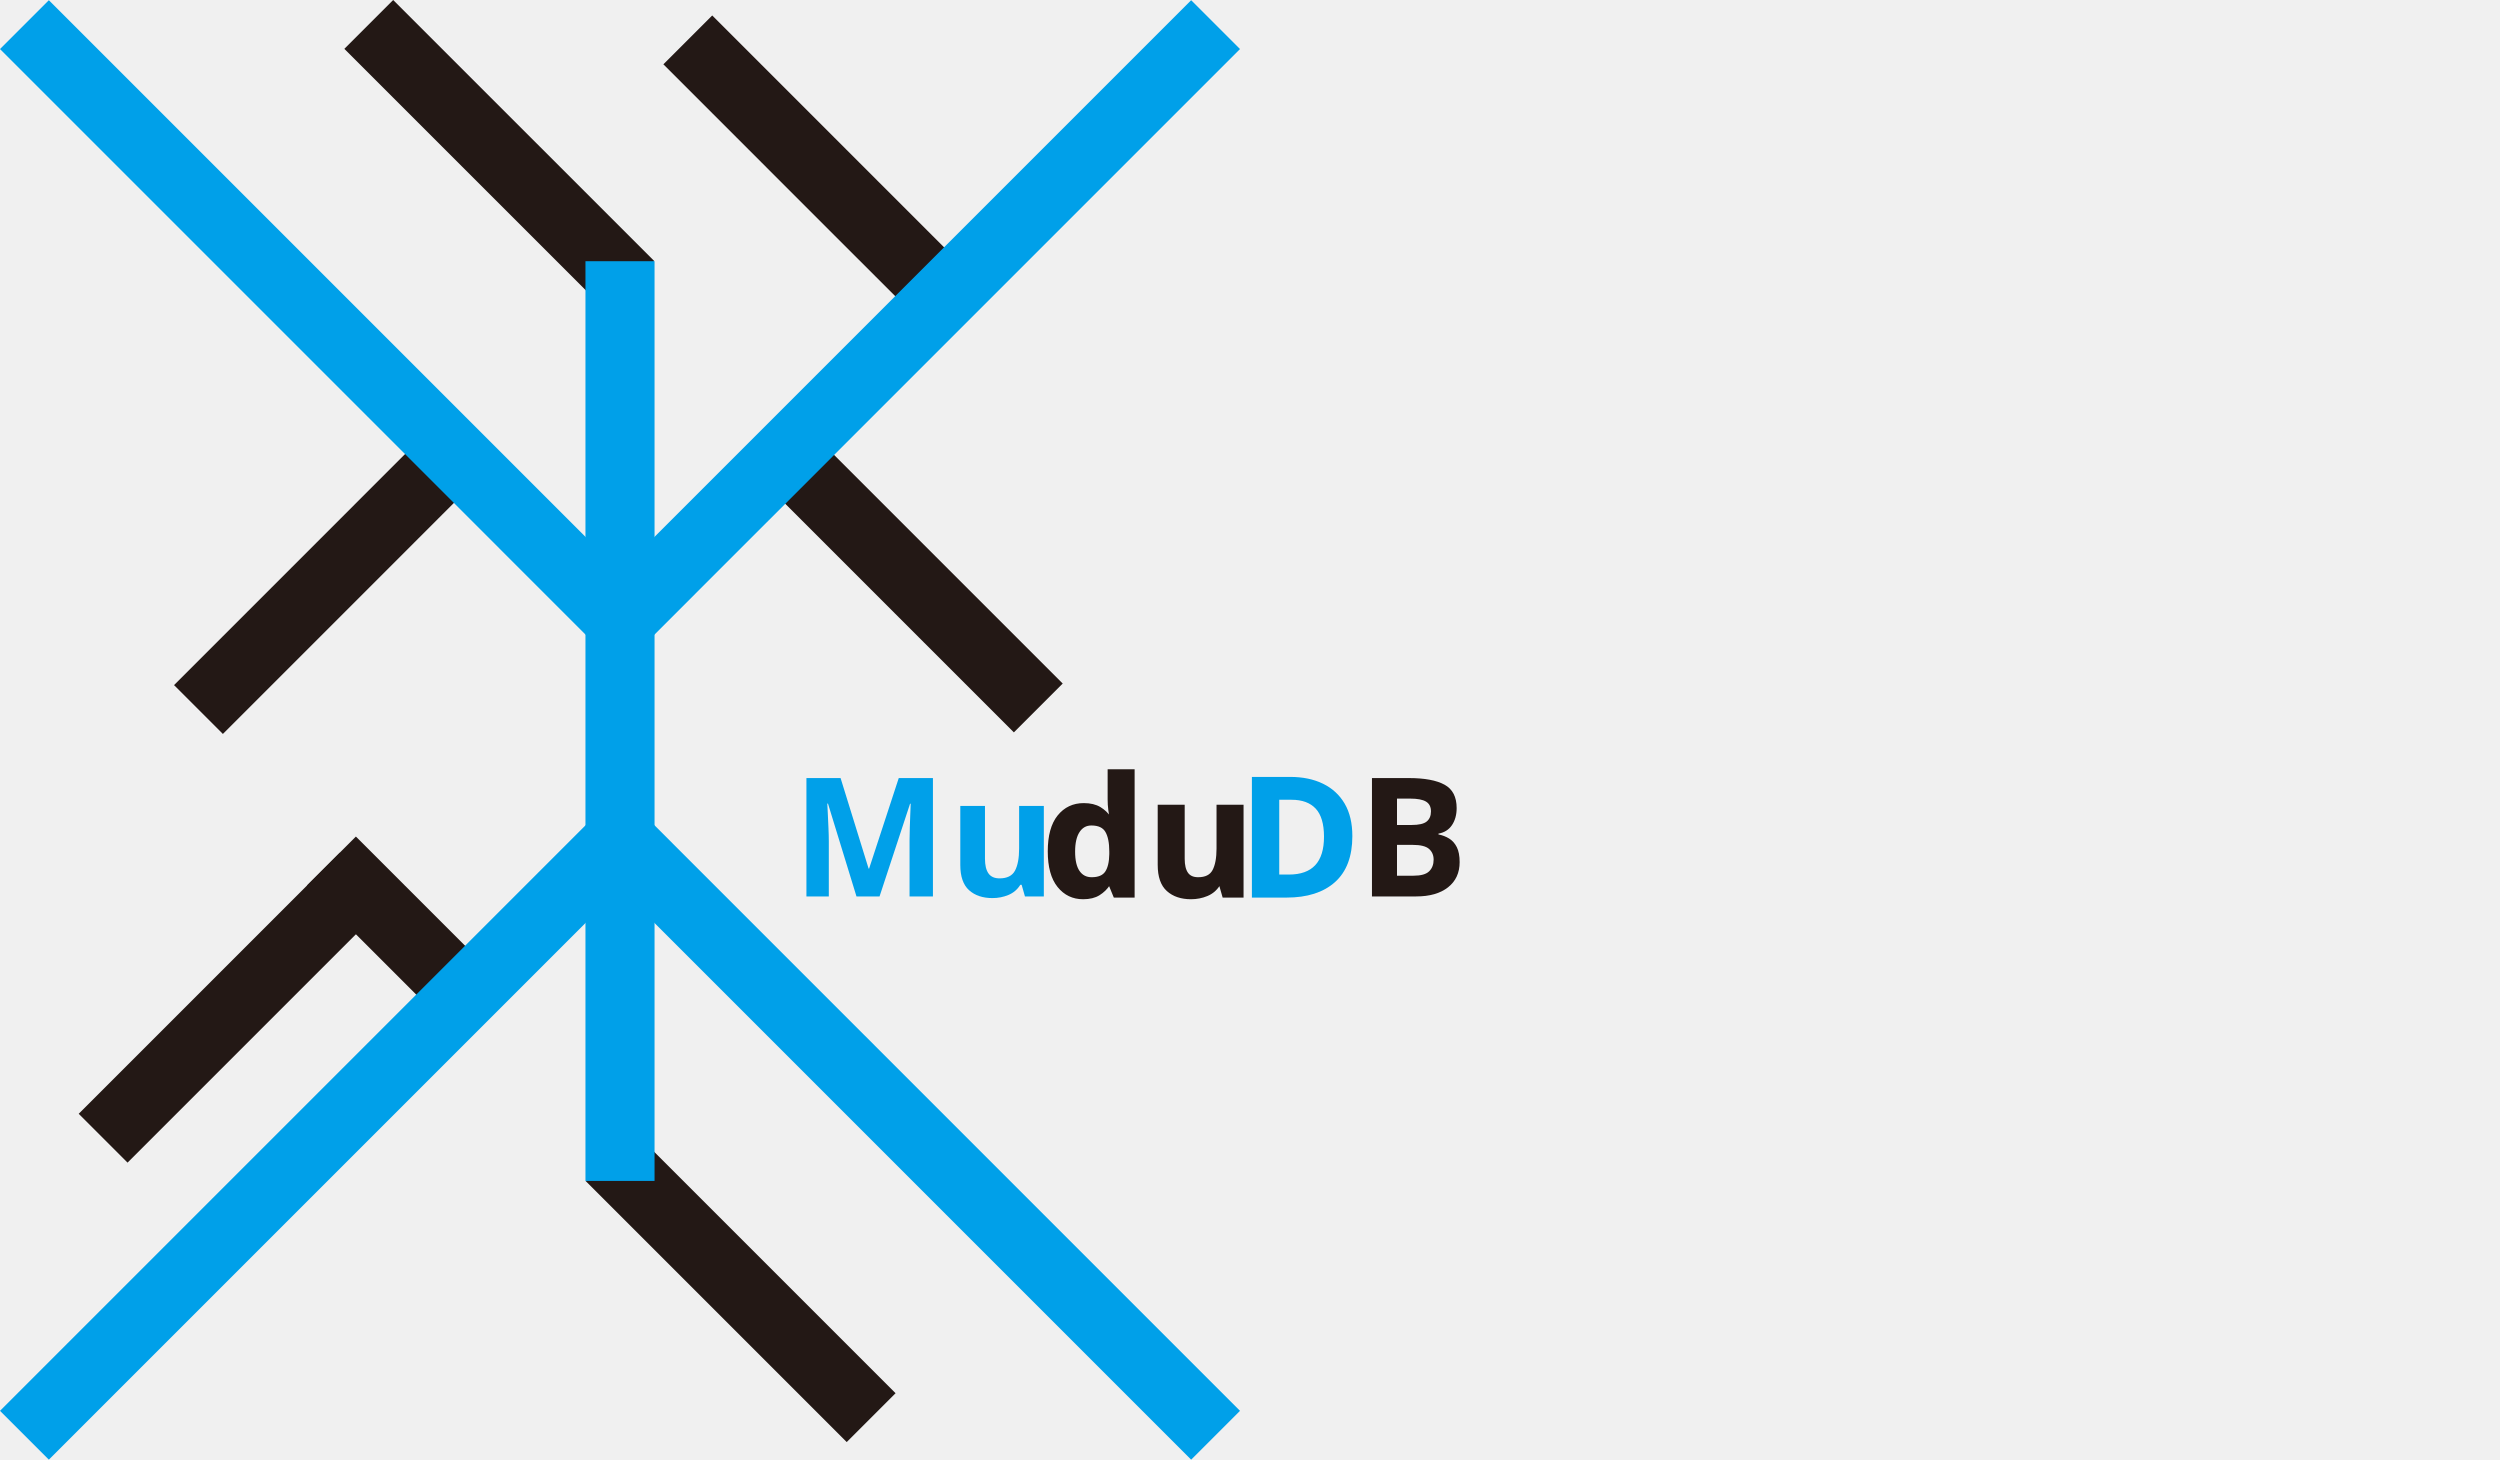
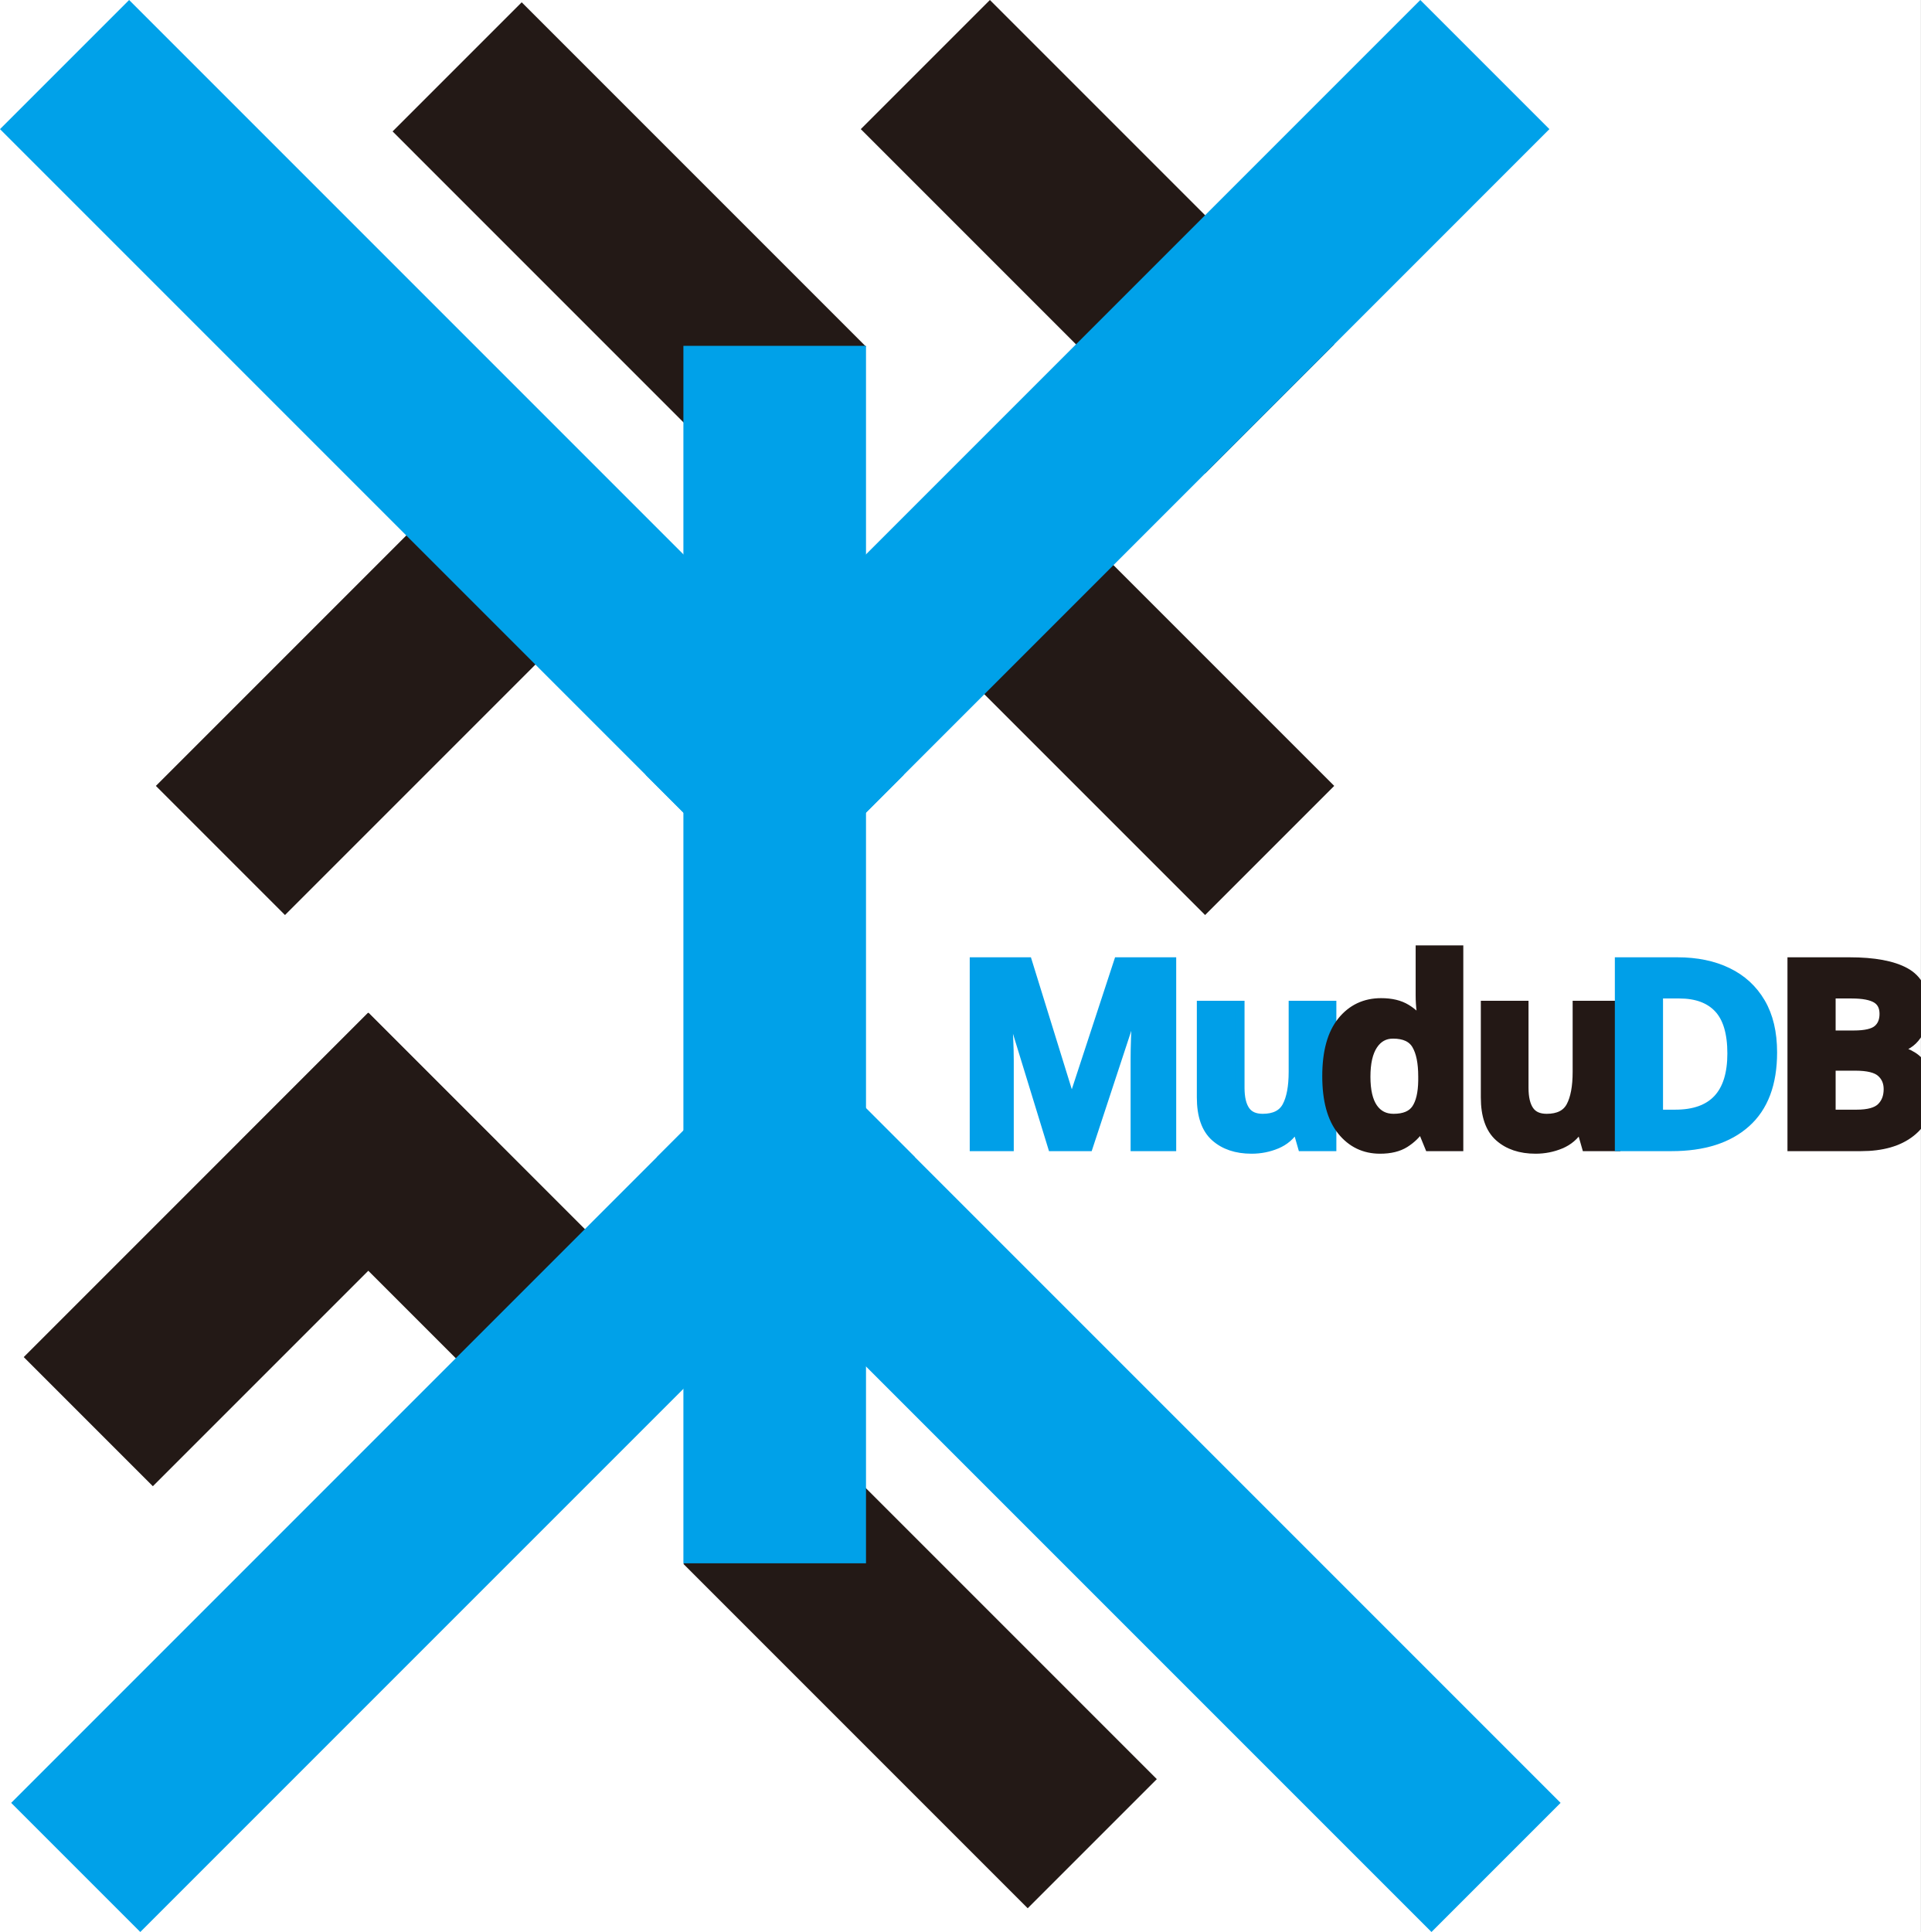
- <svg xmlns="http://www.w3.org/2000/svg" id="_图层_1" data-name="图层 1" viewBox="0 0 1085.72 633.91">
-   <defs>
-     <style>
-             .cls-1, .cls-2, .cls-3, .cls-4 {
-             stroke-miterlimit: 10;
-             }
- 
-             .cls-1, .cls-3 {
-             stroke: #00a0e9;
-             }
- 
-             .cls-1, .cls-3, .cls-5 {
-             fill: #00a0e9;
-             }
- 
-             .cls-2, .cls-4 {
-             stroke: #231815;
-             }
- 
-             .cls-2, .cls-4, .cls-6 {
-             fill: #231815;
-             }
- 
-             .cls-3, .cls-4 {
-             stroke-width: 30px;
-             }
- 
-             .cls-7 {
-             font-family: DengXian-Bold, DengXian;
-             font-size: 72px;
-             font-weight: 700;
-             }
-         </style>
-   </defs>
-   <polyline class="cls-4" points="298.7 17.32 341.22 59.84 371.07 89.7 383.51 102.13 399.08 117.7 412.09 130.71" />
-   <polyline class="cls-4" points="160.15 10.61 202.67 53.13 232.53 82.98 244.96 95.41 260.53 110.98 273.54 123.99" />
-   <polyline class="cls-4" points="86.19 308.14 128.71 265.62 158.56 235.77 170.99 223.33 186.56 207.76 199.57 194.75" />
-   <polyline class="cls-4" points="44.79 494.31 87.31 451.79 117.16 421.94 129.59 409.51 145.16 393.94 158.18 380.93" />
-   <polyline class="cls-4" points="143.95 373.91 166.28 396.24 181.95 411.91 188.48 418.44 196.66 426.62 203.49 433.45" />
-   <polyline class="cls-4" points="264.94 502.28 307.46 544.8 337.31 574.65 349.75 587.09 365.32 602.66 378.33 615.67" />
-   <polyline class="cls-4" points="337.53 194.07 380.05 236.59 409.9 266.45 422.34 278.88 437.91 294.45 450.92 307.46" />
-   <polyline class="cls-3" points="269.26 512.86 269.26 363.08 269.26 257.92 269.26 214.12 269.26 159.28 269.26 113.44" />
-   <polyline class="cls-3" points="265.72 265.82 170.06 170.15 102.89 102.98 74.92 75.01 39.88 39.97 10.61 10.7" />
-   <polyline class="cls-3" points="527.91 10.7 432.24 106.37 365.08 173.53 337.11 201.51 302.07 236.54 272.8 265.82" />
-   <polyline class="cls-3" points="527.91 623.31 432.24 527.64 365.08 460.47 337.11 432.5 302.07 397.46 272.8 368.19" />
-   <polyline class="cls-3" points="265.72 368.19 170.06 463.86 102.89 531.02 74.92 559 39.88 594.03 10.61 623.31" />
-   <text class="cls-7" transform="translate(343.74 389.31)">
-     <tspan class="cls-5" x="0" y="0">Mu</tspan>
-     <tspan class="cls-2" x="108.56" y="0">du</tspan>
-     <tspan class="cls-1" x="193.96" y="0">D</tspan>
-     <tspan class="cls-6" x="245.6" y="0">B</tspan>
+ <svg xmlns="http://www.w3.org/2000/svg" id="图层_1" data-name="图层 1" width="630.96" height="634.768" viewBox="0 0 630.96 634.768">
+   <rect x="0" y="0" width="630.96" height="634.768" fill="#ffffff" />
+   <rect x="330.626" y="145.308" width="59.997" height="159.999" transform="translate(-53.68846 318.5563) rotate(-45.00205)" style="fill: #231916" />
+   <rect x="330.624" y="0.231" width="60" height="159.997" transform="translate(48.89373 276.0488) rotate(-45.00002)" style="fill: #231916" />
+   <rect x="176.778" y="0.986" width="59.997" height="159.999" transform="translate(3.29553 167.4766) rotate(-44.99798)" style="fill: #231916" />
+   <rect x="48.999" y="195.308" width="160" height="59.999" transform="translate(-121.5328 154.755) rotate(-44.9995)" style="fill: #231916" />
+   <rect x="126.453" y="332.975" width="60" height="159.995" transform="translate(-246.1915 229.1361) rotate(-45.00001)" style="fill: #231916" />
+   <rect x="5.584" y="382.972" width="159.999" height="60" transform="translate(-266.9486 179.0235) rotate(-44.99997)" style="fill: #231916" />
+   <rect x="272.337" y="471.635" width="59.997" height="159.999" transform="translate(-301.5073 372.8882) rotate(-44.99849)" style="fill: #231916" />
+   <rect x="224.556" y="113.628" width="60" height="400" style="fill: #00a1e9" />
+   <g>
+     <rect x="118.491" y="-29.056" width="59.998" height="359.998" transform="translate(-63.24138 146.7564) rotate(-44.99932)" style="fill: #00a1e9" />
+     <rect x="180.623" y="120.945" width="359.999" height="59.997" transform="translate(-1.10694 296.765) rotate(-45.0009)" style="fill: #00a1e9" />
+   </g>
+   <g>
+     <rect x="334.295" y="308.726" width="59.999" height="359.998" transform="translate(-238.8809 398.2898) rotate(-45)" style="fill: #00a1e9" />
+     <rect x="-27.836" y="458.724" width="359.997" height="60" transform="translate(-301.0129 248.2899) rotate(-45)" style="fill: #00a1e9" />
+   </g>
+   <text transform="translate(312.484 376.713)" style="font-size: 85px;fill: #009fe8;stroke: #009fe8;stroke-miterlimit: 10;stroke-width: 3px;font-family: DengXian-Bold, DengXian;font-weight: 700;letter-spacing: -0.05em">Mu<tspan x="119.664" y="0" style="fill: #231815;stroke: #231815">du</tspan>
+     <tspan x="211.978" y="0">D</tspan>
+     <tspan x="268.696" y="0" style="fill: #231815;stroke: #231815">B</tspan>
  </text>
-   <text />
</svg>
